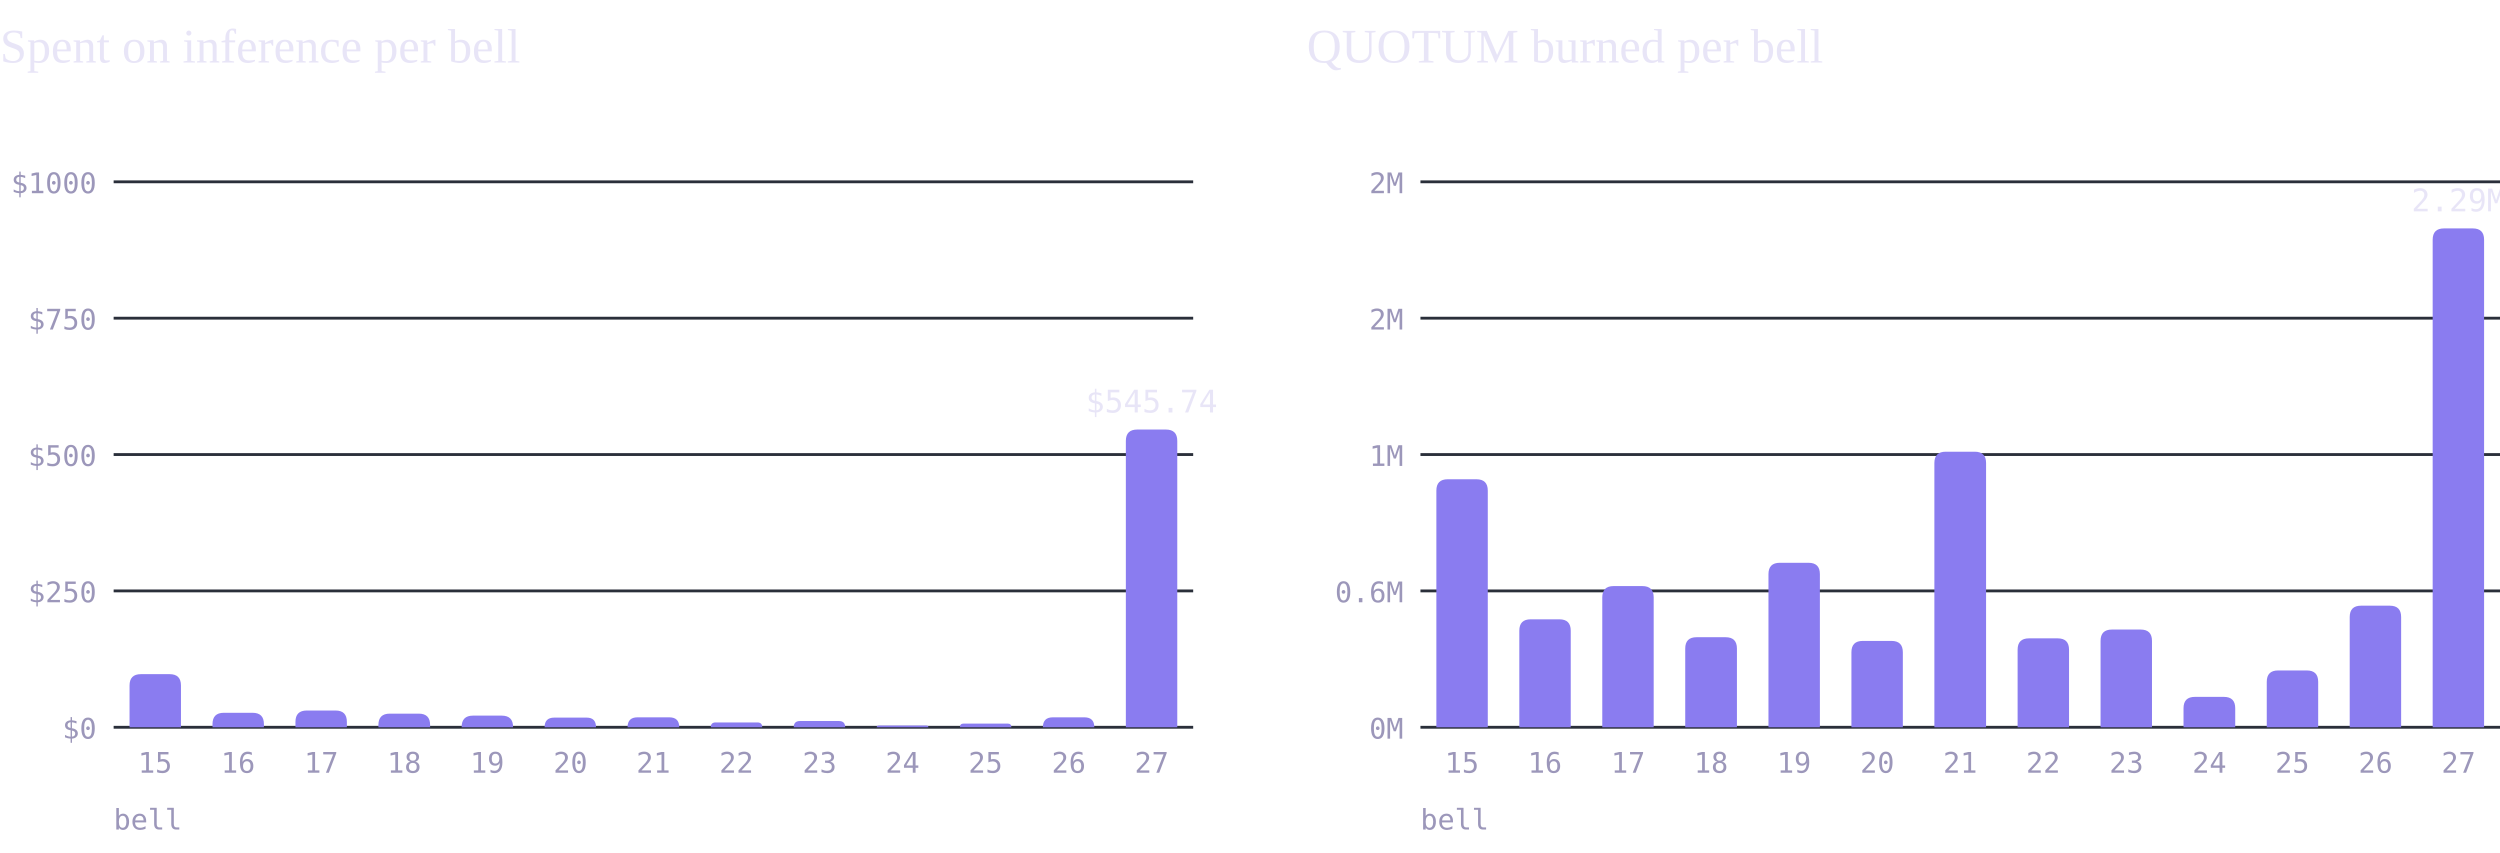
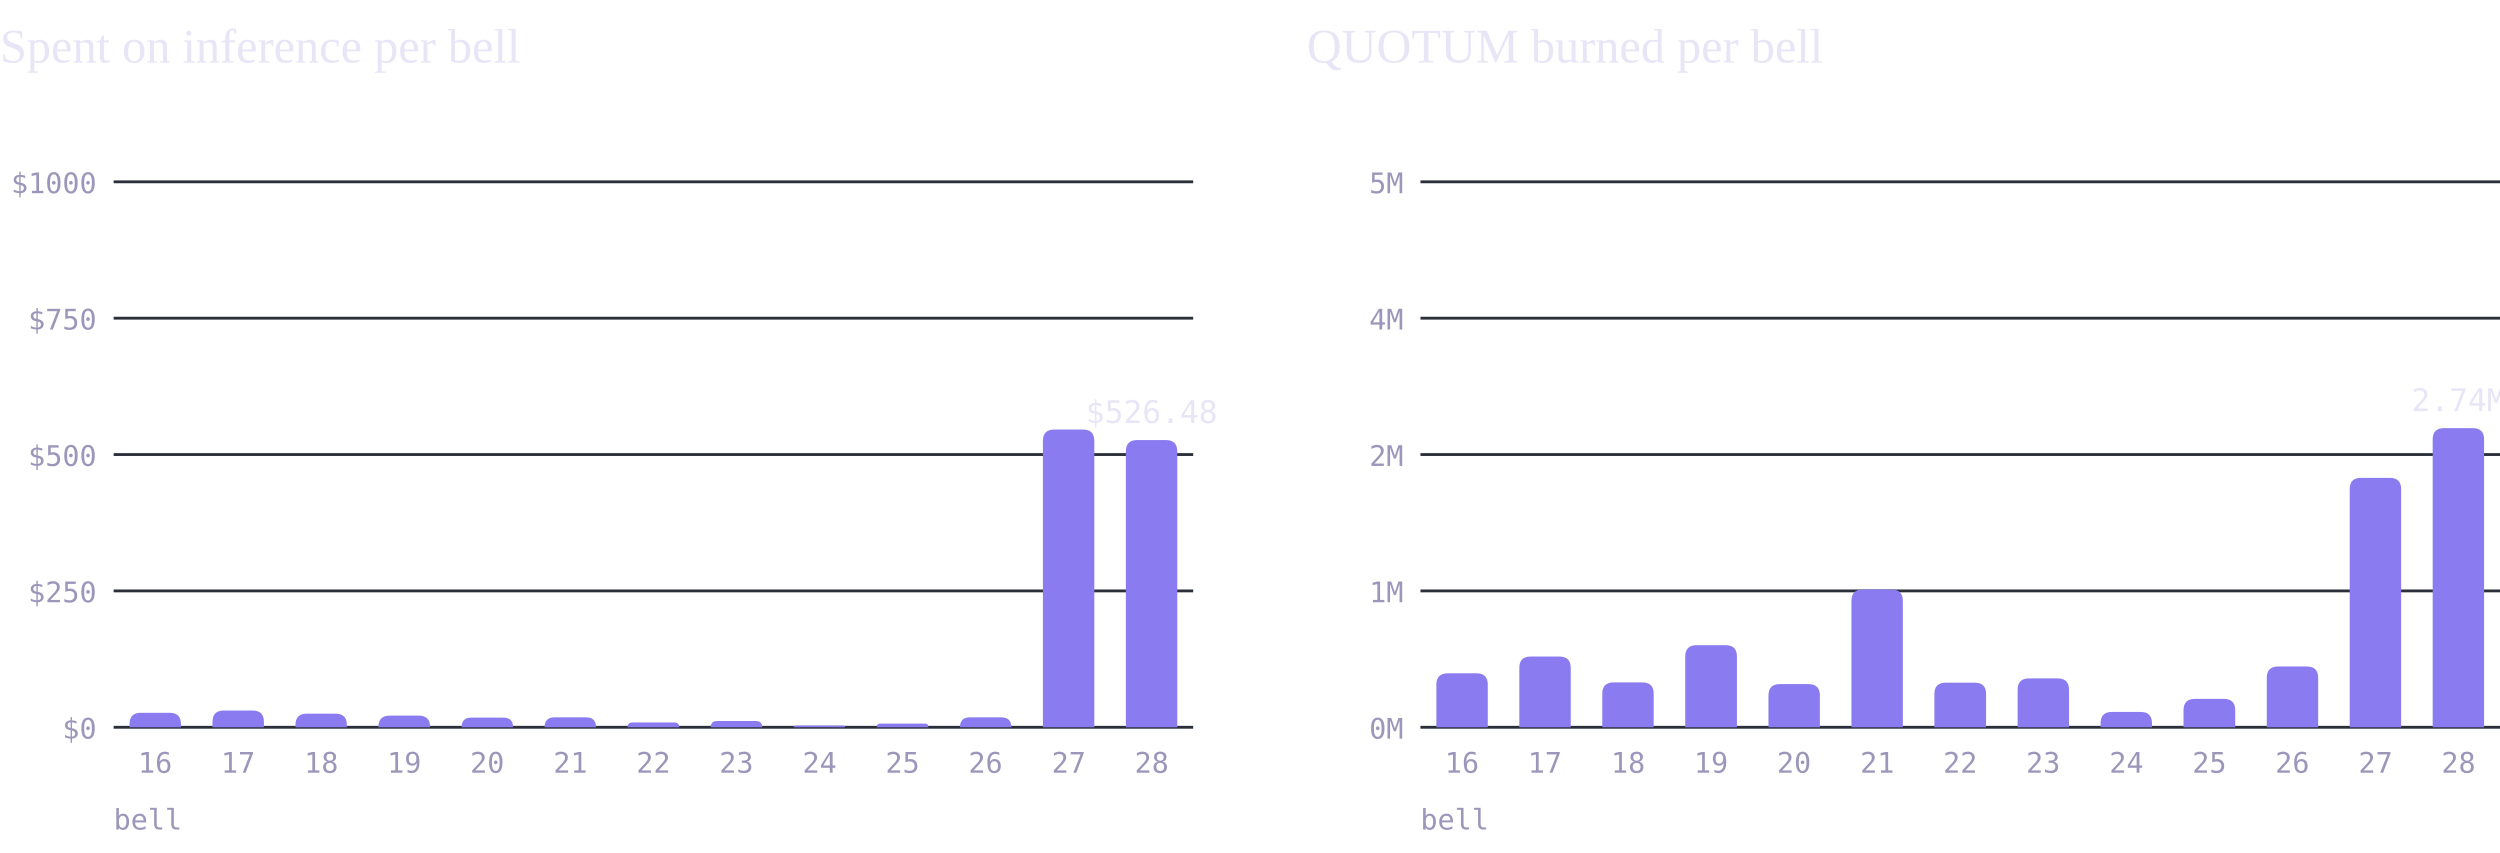
- <svg xmlns="http://www.w3.org/2000/svg" viewBox="0 0 880 300" width="880" height="300" role="img" aria-label="quotum bells 1 to 27: inference spent and QUOTUM burned per bell">
+ <svg xmlns="http://www.w3.org/2000/svg" viewBox="0 0 880 300" width="880" height="300" role="img" aria-label="quotum bells 1 to 28: inference spent and QUOTUM burned per bell">
  <text x="0" y="22" font-family="Georgia,'Times New Roman',serif" font-size="17" fill="#e8e5f7">Spent on inference per bell</text>
  <line x1="40" x2="420" y1="256.0" y2="256.0" stroke="#2a2f3a" stroke-width="1" />
  <text x="34" y="260.0" text-anchor="end" font-family="ui-monospace,SFMono-Regular,Menlo,monospace" font-size="10" fill="#9c97ba">$0</text>
  <line x1="40" x2="420" y1="208.0" y2="208.0" stroke="#2a2f3a" stroke-width="1" />
  <text x="34" y="212.0" text-anchor="end" font-family="ui-monospace,SFMono-Regular,Menlo,monospace" font-size="10" fill="#9c97ba">$250</text>
  <line x1="40" x2="420" y1="160.0" y2="160.0" stroke="#2a2f3a" stroke-width="1" />
  <text x="34" y="164.0" text-anchor="end" font-family="ui-monospace,SFMono-Regular,Menlo,monospace" font-size="10" fill="#9c97ba">$500</text>
  <line x1="40" x2="420" y1="112.0" y2="112.0" stroke="#2a2f3a" stroke-width="1" />
  <text x="34" y="116.0" text-anchor="end" font-family="ui-monospace,SFMono-Regular,Menlo,monospace" font-size="10" fill="#9c97ba">$750</text>
  <line x1="40" x2="420" y1="64.0" y2="64.0" stroke="#2a2f3a" stroke-width="1" />
  <text x="34" y="68.0" text-anchor="end" font-family="ui-monospace,SFMono-Regular,Menlo,monospace" font-size="10" fill="#9c97ba">$1000</text>
-   <path d="M45.6,256.0 V241.3 Q45.6,237.3 49.6,237.3 H59.7 Q63.7,237.3 63.7,241.3 V256.0 Z" fill="#8a7cf0" />
-   <text x="54.6" y="272" text-anchor="middle" font-family="ui-monospace,SFMono-Regular,Menlo,monospace" font-size="10" fill="#9c97ba">15</text>
-   <path d="M74.8,256.0 V254.9 Q74.8,250.9 78.8,250.9 H88.9 Q92.9,250.9 92.9,254.9 V256.0 Z" fill="#8a7cf0" />
-   <text x="83.8" y="272" text-anchor="middle" font-family="ui-monospace,SFMono-Regular,Menlo,monospace" font-size="10" fill="#9c97ba">16</text>
-   <path d="M104.0,256.0 V254.1 Q104.0,250.1 108.0,250.1 H118.1 Q122.1,250.1 122.1,254.1 V256.0 Z" fill="#8a7cf0" />
-   <text x="113.1" y="272" text-anchor="middle" font-family="ui-monospace,SFMono-Regular,Menlo,monospace" font-size="10" fill="#9c97ba">17</text>
-   <path d="M133.2,256.0 V255.2 Q133.2,251.2 137.2,251.2 H147.4 Q151.4,251.2 151.4,255.2 V256.0 Z" fill="#8a7cf0" />
-   <text x="142.3" y="272" text-anchor="middle" font-family="ui-monospace,SFMono-Regular,Menlo,monospace" font-size="10" fill="#9c97ba">18</text>
-   <path d="M162.5,256.0 V255.9 Q162.5,251.9 166.5,251.9 H176.6 Q180.6,251.9 180.6,255.9 V256.0 Z" fill="#8a7cf0" />
-   <text x="171.5" y="272" text-anchor="middle" font-family="ui-monospace,SFMono-Regular,Menlo,monospace" font-size="10" fill="#9c97ba">19</text>
-   <path d="M191.7,256.0 V256.0 Q191.7,252.6 195.1,252.6 H206.5 Q209.8,252.6 209.8,256.0 V256.0 Z" fill="#8a7cf0" />
-   <text x="200.8" y="272" text-anchor="middle" font-family="ui-monospace,SFMono-Regular,Menlo,monospace" font-size="10" fill="#9c97ba">20</text>
-   <path d="M220.9,256.0 V256.0 Q220.9,252.5 224.4,252.5 H235.6 Q239.1,252.5 239.1,256.0 V256.0 Z" fill="#8a7cf0" />
-   <text x="230.0" y="272" text-anchor="middle" font-family="ui-monospace,SFMono-Regular,Menlo,monospace" font-size="10" fill="#9c97ba">21</text>
-   <path d="M250.2,256.0 V256.0 Q250.2,254.3 251.9,254.3 H266.6 Q268.3,254.3 268.3,256.0 V256.0 Z" fill="#8a7cf0" />
-   <text x="259.2" y="272" text-anchor="middle" font-family="ui-monospace,SFMono-Regular,Menlo,monospace" font-size="10" fill="#9c97ba">22</text>
-   <path d="M279.4,256.0 V256.0 Q279.4,253.8 281.6,253.8 H295.3 Q297.5,253.8 297.5,256.0 V256.0 Z" fill="#8a7cf0" />
-   <text x="288.5" y="272" text-anchor="middle" font-family="ui-monospace,SFMono-Regular,Menlo,monospace" font-size="10" fill="#9c97ba">23</text>
-   <path d="M308.6,256.0 V256.0 Q308.6,255.4 309.3,255.4 H326.1 Q326.8,255.4 326.8,256.0 V256.0 Z" fill="#8a7cf0" />
-   <text x="317.7" y="272" text-anchor="middle" font-family="ui-monospace,SFMono-Regular,Menlo,monospace" font-size="10" fill="#9c97ba">24</text>
-   <path d="M337.9,256.0 V256.0 Q337.9,254.7 339.2,254.7 H354.7 Q356.0,254.7 356.0,256.0 V256.0 Z" fill="#8a7cf0" />
-   <text x="346.9" y="272" text-anchor="middle" font-family="ui-monospace,SFMono-Regular,Menlo,monospace" font-size="10" fill="#9c97ba">25</text>
-   <path d="M367.1,256.0 V256.0 Q367.1,252.5 370.6,252.5 H381.7 Q385.2,252.5 385.2,256.0 V256.0 Z" fill="#8a7cf0" />
-   <text x="376.2" y="272" text-anchor="middle" font-family="ui-monospace,SFMono-Regular,Menlo,monospace" font-size="10" fill="#9c97ba">26</text>
-   <path d="M396.3,256.0 V155.2 Q396.3,151.2 400.3,151.2 H410.4 Q414.4,151.2 414.4,155.2 V256.0 Z" fill="#8a7cf0" />
-   <text x="405.4" y="272" text-anchor="middle" font-family="ui-monospace,SFMono-Regular,Menlo,monospace" font-size="10" fill="#9c97ba">27</text>
-   <text x="405.4" y="145.2" text-anchor="middle" font-family="ui-monospace,SFMono-Regular,Menlo,monospace" font-size="11" fill="#e8e5f7">$545.74</text>
+   <path d="M45.6,256.0 V254.9 Q45.6,250.9 49.6,250.9 H59.7 Q63.7,250.9 63.7,254.9 V256.0 Z" fill="#8a7cf0" />
+   <text x="54.6" y="272" text-anchor="middle" font-family="ui-monospace,SFMono-Regular,Menlo,monospace" font-size="10" fill="#9c97ba">16</text>
+   <path d="M74.8,256.0 V254.1 Q74.8,250.1 78.8,250.1 H88.9 Q92.9,250.1 92.9,254.1 V256.0 Z" fill="#8a7cf0" />
+   <text x="83.8" y="272" text-anchor="middle" font-family="ui-monospace,SFMono-Regular,Menlo,monospace" font-size="10" fill="#9c97ba">17</text>
+   <path d="M104.0,256.0 V255.2 Q104.0,251.2 108.0,251.2 H118.1 Q122.1,251.2 122.1,255.2 V256.0 Z" fill="#8a7cf0" />
+   <text x="113.1" y="272" text-anchor="middle" font-family="ui-monospace,SFMono-Regular,Menlo,monospace" font-size="10" fill="#9c97ba">18</text>
+   <path d="M133.2,256.0 V255.9 Q133.2,251.9 137.2,251.9 H147.4 Q151.4,251.9 151.4,255.9 V256.0 Z" fill="#8a7cf0" />
+   <text x="142.3" y="272" text-anchor="middle" font-family="ui-monospace,SFMono-Regular,Menlo,monospace" font-size="10" fill="#9c97ba">19</text>
+   <path d="M162.5,256.0 V256.0 Q162.5,252.6 165.8,252.6 H177.2 Q180.6,252.6 180.6,256.0 V256.0 Z" fill="#8a7cf0" />
+   <text x="171.5" y="272" text-anchor="middle" font-family="ui-monospace,SFMono-Regular,Menlo,monospace" font-size="10" fill="#9c97ba">20</text>
+   <path d="M191.7,256.0 V256.0 Q191.7,252.5 195.2,252.5 H206.3 Q209.8,252.5 209.8,256.0 V256.0 Z" fill="#8a7cf0" />
+   <text x="200.8" y="272" text-anchor="middle" font-family="ui-monospace,SFMono-Regular,Menlo,monospace" font-size="10" fill="#9c97ba">21</text>
+   <path d="M220.9,256.0 V256.0 Q220.9,254.3 222.7,254.3 H237.3 Q239.1,254.3 239.1,256.0 V256.0 Z" fill="#8a7cf0" />
+   <text x="230.0" y="272" text-anchor="middle" font-family="ui-monospace,SFMono-Regular,Menlo,monospace" font-size="10" fill="#9c97ba">22</text>
+   <path d="M250.2,256.0 V256.0 Q250.2,253.8 252.4,253.8 H266.0 Q268.3,253.8 268.3,256.0 V256.0 Z" fill="#8a7cf0" />
+   <text x="259.2" y="272" text-anchor="middle" font-family="ui-monospace,SFMono-Regular,Menlo,monospace" font-size="10" fill="#9c97ba">23</text>
+   <path d="M279.4,256.0 V256.0 Q279.4,255.4 280.0,255.4 H296.9 Q297.5,255.4 297.5,256.0 V256.0 Z" fill="#8a7cf0" />
+   <text x="288.5" y="272" text-anchor="middle" font-family="ui-monospace,SFMono-Regular,Menlo,monospace" font-size="10" fill="#9c97ba">24</text>
+   <path d="M308.6,256.0 V256.0 Q308.6,254.7 309.9,254.7 H325.5 Q326.8,254.7 326.8,256.0 V256.0 Z" fill="#8a7cf0" />
+   <text x="317.7" y="272" text-anchor="middle" font-family="ui-monospace,SFMono-Regular,Menlo,monospace" font-size="10" fill="#9c97ba">25</text>
+   <path d="M337.9,256.0 V256.0 Q337.9,252.5 341.4,252.5 H352.4 Q356.0,252.5 356.0,256.0 V256.0 Z" fill="#8a7cf0" />
+   <text x="346.9" y="272" text-anchor="middle" font-family="ui-monospace,SFMono-Regular,Menlo,monospace" font-size="10" fill="#9c97ba">26</text>
+   <path d="M367.1,256.0 V155.2 Q367.1,151.2 371.1,151.2 H381.2 Q385.2,151.2 385.2,155.2 V256.0 Z" fill="#8a7cf0" />
+   <text x="376.2" y="272" text-anchor="middle" font-family="ui-monospace,SFMono-Regular,Menlo,monospace" font-size="10" fill="#9c97ba">27</text>
+   <path d="M396.3,256.0 V158.9 Q396.3,154.9 400.3,154.9 H410.4 Q414.4,154.9 414.4,158.9 V256.0 Z" fill="#8a7cf0" />
+   <text x="405.4" y="272" text-anchor="middle" font-family="ui-monospace,SFMono-Regular,Menlo,monospace" font-size="10" fill="#9c97ba">28</text>
+   <text x="405.4" y="148.9" text-anchor="middle" font-family="ui-monospace,SFMono-Regular,Menlo,monospace" font-size="11" fill="#e8e5f7">$526.48</text>
  <text x="40" y="292" font-family="ui-monospace,SFMono-Regular,Menlo,monospace" font-size="10" fill="#9c97ba">bell</text>
  <text x="460" y="22" font-family="Georgia,'Times New Roman',serif" font-size="17" fill="#e8e5f7">QUOTUM burned per bell</text>
  <line x1="500" x2="880" y1="256.0" y2="256.0" stroke="#2a2f3a" stroke-width="1" />
  <text x="494" y="260.0" text-anchor="end" font-family="ui-monospace,SFMono-Regular,Menlo,monospace" font-size="10" fill="#9c97ba">0M</text>
  <line x1="500" x2="880" y1="208.0" y2="208.0" stroke="#2a2f3a" stroke-width="1" />
-   <text x="494" y="212.0" text-anchor="end" font-family="ui-monospace,SFMono-Regular,Menlo,monospace" font-size="10" fill="#9c97ba">0.6M</text>
+   <text x="494" y="212.0" text-anchor="end" font-family="ui-monospace,SFMono-Regular,Menlo,monospace" font-size="10" fill="#9c97ba">1M</text>
  <line x1="500" x2="880" y1="160.0" y2="160.0" stroke="#2a2f3a" stroke-width="1" />
-   <text x="494" y="164.0" text-anchor="end" font-family="ui-monospace,SFMono-Regular,Menlo,monospace" font-size="10" fill="#9c97ba">1M</text>
+   <text x="494" y="164.0" text-anchor="end" font-family="ui-monospace,SFMono-Regular,Menlo,monospace" font-size="10" fill="#9c97ba">2M</text>
  <line x1="500" x2="880" y1="112.0" y2="112.0" stroke="#2a2f3a" stroke-width="1" />
-   <text x="494" y="116.0" text-anchor="end" font-family="ui-monospace,SFMono-Regular,Menlo,monospace" font-size="10" fill="#9c97ba">2M</text>
+   <text x="494" y="116.0" text-anchor="end" font-family="ui-monospace,SFMono-Regular,Menlo,monospace" font-size="10" fill="#9c97ba">4M</text>
  <line x1="500" x2="880" y1="64.0" y2="64.0" stroke="#2a2f3a" stroke-width="1" />
-   <text x="494" y="68.0" text-anchor="end" font-family="ui-monospace,SFMono-Regular,Menlo,monospace" font-size="10" fill="#9c97ba">2M</text>
-   <path d="M505.6,256.0 V172.7 Q505.6,168.7 509.6,168.7 H519.7 Q523.7,168.7 523.7,172.7 V256.0 Z" fill="#8a7cf0" />
-   <text x="514.6" y="272" text-anchor="middle" font-family="ui-monospace,SFMono-Regular,Menlo,monospace" font-size="10" fill="#9c97ba">15</text>
-   <path d="M534.8,256.0 V222.0 Q534.8,218.0 538.8,218.0 H548.9 Q552.9,218.0 552.9,222.0 V256.0 Z" fill="#8a7cf0" />
-   <text x="543.8" y="272" text-anchor="middle" font-family="ui-monospace,SFMono-Regular,Menlo,monospace" font-size="10" fill="#9c97ba">16</text>
-   <path d="M564.0,256.0 V210.3 Q564.0,206.3 568.0,206.3 H578.1 Q582.1,206.3 582.1,210.3 V256.0 Z" fill="#8a7cf0" />
-   <text x="573.1" y="272" text-anchor="middle" font-family="ui-monospace,SFMono-Regular,Menlo,monospace" font-size="10" fill="#9c97ba">17</text>
-   <path d="M593.2,256.0 V228.3 Q593.2,224.3 597.2,224.3 H607.4 Q611.4,224.3 611.4,228.3 V256.0 Z" fill="#8a7cf0" />
-   <text x="602.3" y="272" text-anchor="middle" font-family="ui-monospace,SFMono-Regular,Menlo,monospace" font-size="10" fill="#9c97ba">18</text>
-   <path d="M622.5,256.0 V202.1 Q622.5,198.1 626.5,198.1 H636.6 Q640.6,198.1 640.6,202.1 V256.0 Z" fill="#8a7cf0" />
-   <text x="631.5" y="272" text-anchor="middle" font-family="ui-monospace,SFMono-Regular,Menlo,monospace" font-size="10" fill="#9c97ba">19</text>
-   <path d="M651.7,256.0 V229.6 Q651.7,225.6 655.7,225.6 H665.8 Q669.8,225.6 669.8,229.6 V256.0 Z" fill="#8a7cf0" />
-   <text x="660.8" y="272" text-anchor="middle" font-family="ui-monospace,SFMono-Regular,Menlo,monospace" font-size="10" fill="#9c97ba">20</text>
-   <path d="M680.9,256.0 V163.0 Q680.9,159.0 684.9,159.0 H695.1 Q699.1,159.0 699.1,163.0 V256.0 Z" fill="#8a7cf0" />
-   <text x="690.0" y="272" text-anchor="middle" font-family="ui-monospace,SFMono-Regular,Menlo,monospace" font-size="10" fill="#9c97ba">21</text>
-   <path d="M710.2,256.0 V228.7 Q710.2,224.7 714.2,224.7 H724.3 Q728.3,224.7 728.3,228.7 V256.0 Z" fill="#8a7cf0" />
-   <text x="719.2" y="272" text-anchor="middle" font-family="ui-monospace,SFMono-Regular,Menlo,monospace" font-size="10" fill="#9c97ba">22</text>
-   <path d="M739.4,256.0 V225.6 Q739.4,221.6 743.4,221.6 H753.5 Q757.5,221.6 757.5,225.6 V256.0 Z" fill="#8a7cf0" />
-   <text x="748.5" y="272" text-anchor="middle" font-family="ui-monospace,SFMono-Regular,Menlo,monospace" font-size="10" fill="#9c97ba">23</text>
-   <path d="M768.6,256.0 V249.3 Q768.6,245.3 772.6,245.3 H782.8 Q786.8,245.3 786.8,249.3 V256.0 Z" fill="#8a7cf0" />
-   <text x="777.7" y="272" text-anchor="middle" font-family="ui-monospace,SFMono-Regular,Menlo,monospace" font-size="10" fill="#9c97ba">24</text>
-   <path d="M797.9,256.0 V240.0 Q797.9,236.0 801.9,236.0 H812.0 Q816.0,236.0 816.0,240.0 V256.0 Z" fill="#8a7cf0" />
-   <text x="806.9" y="272" text-anchor="middle" font-family="ui-monospace,SFMono-Regular,Menlo,monospace" font-size="10" fill="#9c97ba">25</text>
-   <path d="M827.1,256.0 V217.2 Q827.1,213.2 831.1,213.2 H841.2 Q845.2,213.2 845.2,217.2 V256.0 Z" fill="#8a7cf0" />
-   <text x="836.2" y="272" text-anchor="middle" font-family="ui-monospace,SFMono-Regular,Menlo,monospace" font-size="10" fill="#9c97ba">26</text>
-   <path d="M856.3,256.0 V84.4 Q856.3,80.4 860.3,80.4 H870.4 Q874.4,80.4 874.4,84.4 V256.0 Z" fill="#8a7cf0" />
-   <text x="865.4" y="272" text-anchor="middle" font-family="ui-monospace,SFMono-Regular,Menlo,monospace" font-size="10" fill="#9c97ba">27</text>
-   <text x="865.4" y="74.4" text-anchor="middle" font-family="ui-monospace,SFMono-Regular,Menlo,monospace" font-size="11" fill="#e8e5f7">2.29M</text>
+   <text x="494" y="68.0" text-anchor="end" font-family="ui-monospace,SFMono-Regular,Menlo,monospace" font-size="10" fill="#9c97ba">5M</text>
+   <path d="M505.6,256.0 V241.0 Q505.6,237.0 509.6,237.0 H519.7 Q523.7,237.0 523.7,241.0 V256.0 Z" fill="#8a7cf0" />
+   <text x="514.6" y="272" text-anchor="middle" font-family="ui-monospace,SFMono-Regular,Menlo,monospace" font-size="10" fill="#9c97ba">16</text>
+   <path d="M534.8,256.0 V235.1 Q534.8,231.1 538.8,231.1 H548.9 Q552.9,231.1 552.9,235.1 V256.0 Z" fill="#8a7cf0" />
+   <text x="543.8" y="272" text-anchor="middle" font-family="ui-monospace,SFMono-Regular,Menlo,monospace" font-size="10" fill="#9c97ba">17</text>
+   <path d="M564.0,256.0 V244.2 Q564.0,240.2 568.0,240.2 H578.1 Q582.1,240.2 582.1,244.2 V256.0 Z" fill="#8a7cf0" />
+   <text x="573.1" y="272" text-anchor="middle" font-family="ui-monospace,SFMono-Regular,Menlo,monospace" font-size="10" fill="#9c97ba">18</text>
+   <path d="M593.2,256.0 V231.1 Q593.2,227.1 597.2,227.1 H607.4 Q611.4,227.1 611.4,231.1 V256.0 Z" fill="#8a7cf0" />
+   <text x="602.3" y="272" text-anchor="middle" font-family="ui-monospace,SFMono-Regular,Menlo,monospace" font-size="10" fill="#9c97ba">19</text>
+   <path d="M622.5,256.0 V244.8 Q622.5,240.8 626.5,240.8 H636.6 Q640.6,240.8 640.6,244.8 V256.0 Z" fill="#8a7cf0" />
+   <text x="631.5" y="272" text-anchor="middle" font-family="ui-monospace,SFMono-Regular,Menlo,monospace" font-size="10" fill="#9c97ba">20</text>
+   <path d="M651.7,256.0 V211.5 Q651.7,207.5 655.7,207.5 H665.8 Q669.8,207.5 669.8,211.5 V256.0 Z" fill="#8a7cf0" />
+   <text x="660.8" y="272" text-anchor="middle" font-family="ui-monospace,SFMono-Regular,Menlo,monospace" font-size="10" fill="#9c97ba">21</text>
+   <path d="M680.9,256.0 V244.3 Q680.9,240.3 684.9,240.3 H695.1 Q699.1,240.3 699.1,244.3 V256.0 Z" fill="#8a7cf0" />
+   <text x="690.0" y="272" text-anchor="middle" font-family="ui-monospace,SFMono-Regular,Menlo,monospace" font-size="10" fill="#9c97ba">22</text>
+   <path d="M710.2,256.0 V242.8 Q710.2,238.8 714.2,238.8 H724.3 Q728.3,238.8 728.3,242.8 V256.0 Z" fill="#8a7cf0" />
+   <text x="719.2" y="272" text-anchor="middle" font-family="ui-monospace,SFMono-Regular,Menlo,monospace" font-size="10" fill="#9c97ba">23</text>
+   <path d="M739.4,256.0 V254.6 Q739.4,250.6 743.4,250.6 H753.5 Q757.5,250.6 757.5,254.6 V256.0 Z" fill="#8a7cf0" />
+   <text x="748.5" y="272" text-anchor="middle" font-family="ui-monospace,SFMono-Regular,Menlo,monospace" font-size="10" fill="#9c97ba">24</text>
+   <path d="M768.6,256.0 V250.0 Q768.6,246.0 772.6,246.0 H782.8 Q786.8,246.0 786.8,250.0 V256.0 Z" fill="#8a7cf0" />
+   <text x="777.7" y="272" text-anchor="middle" font-family="ui-monospace,SFMono-Regular,Menlo,monospace" font-size="10" fill="#9c97ba">25</text>
+   <path d="M797.9,256.0 V238.6 Q797.9,234.6 801.9,234.6 H812.0 Q816.0,234.6 816.0,238.6 V256.0 Z" fill="#8a7cf0" />
+   <text x="806.9" y="272" text-anchor="middle" font-family="ui-monospace,SFMono-Regular,Menlo,monospace" font-size="10" fill="#9c97ba">26</text>
+   <path d="M827.1,256.0 V172.2 Q827.1,168.2 831.1,168.2 H841.2 Q845.2,168.2 845.2,172.2 V256.0 Z" fill="#8a7cf0" />
+   <text x="836.2" y="272" text-anchor="middle" font-family="ui-monospace,SFMono-Regular,Menlo,monospace" font-size="10" fill="#9c97ba">27</text>
+   <path d="M856.3,256.0 V154.7 Q856.3,150.7 860.3,150.7 H870.4 Q874.4,150.7 874.4,154.7 V256.0 Z" fill="#8a7cf0" />
+   <text x="865.4" y="272" text-anchor="middle" font-family="ui-monospace,SFMono-Regular,Menlo,monospace" font-size="10" fill="#9c97ba">28</text>
+   <text x="865.4" y="144.7" text-anchor="middle" font-family="ui-monospace,SFMono-Regular,Menlo,monospace" font-size="11" fill="#e8e5f7">2.74M</text>
  <text x="500" y="292" font-family="ui-monospace,SFMono-Regular,Menlo,monospace" font-size="10" fill="#9c97ba">bell</text>
</svg>
